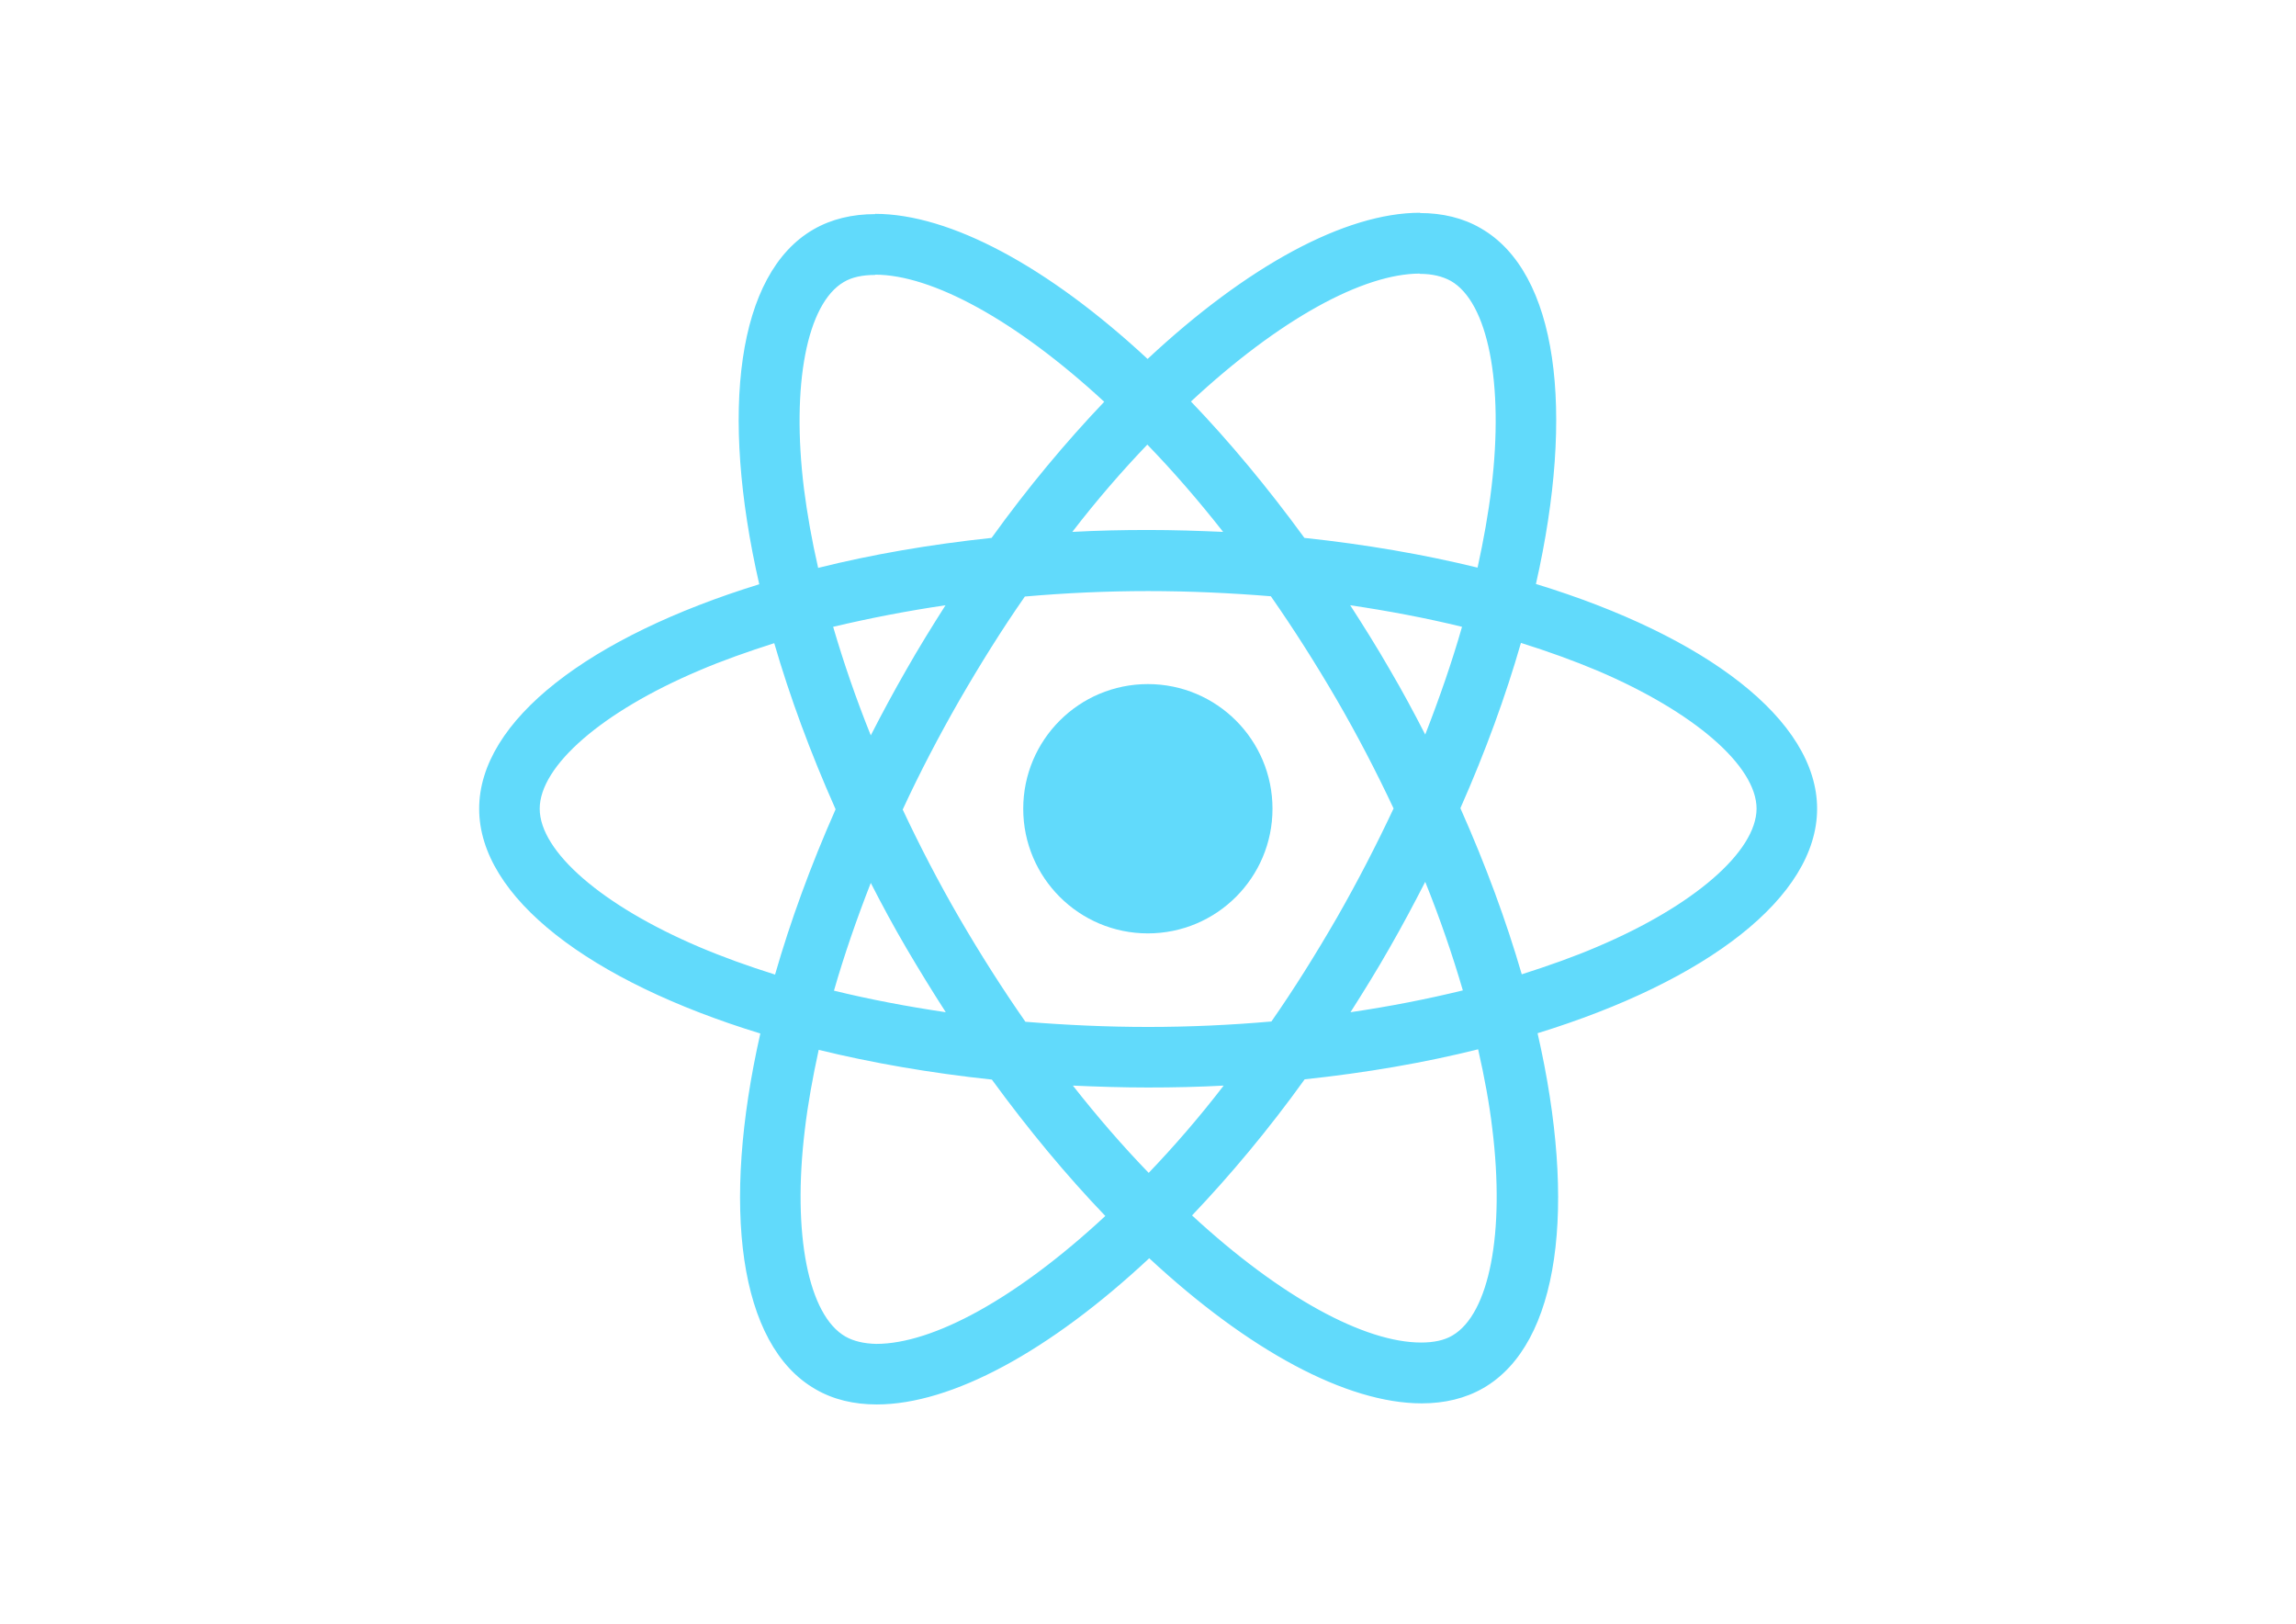
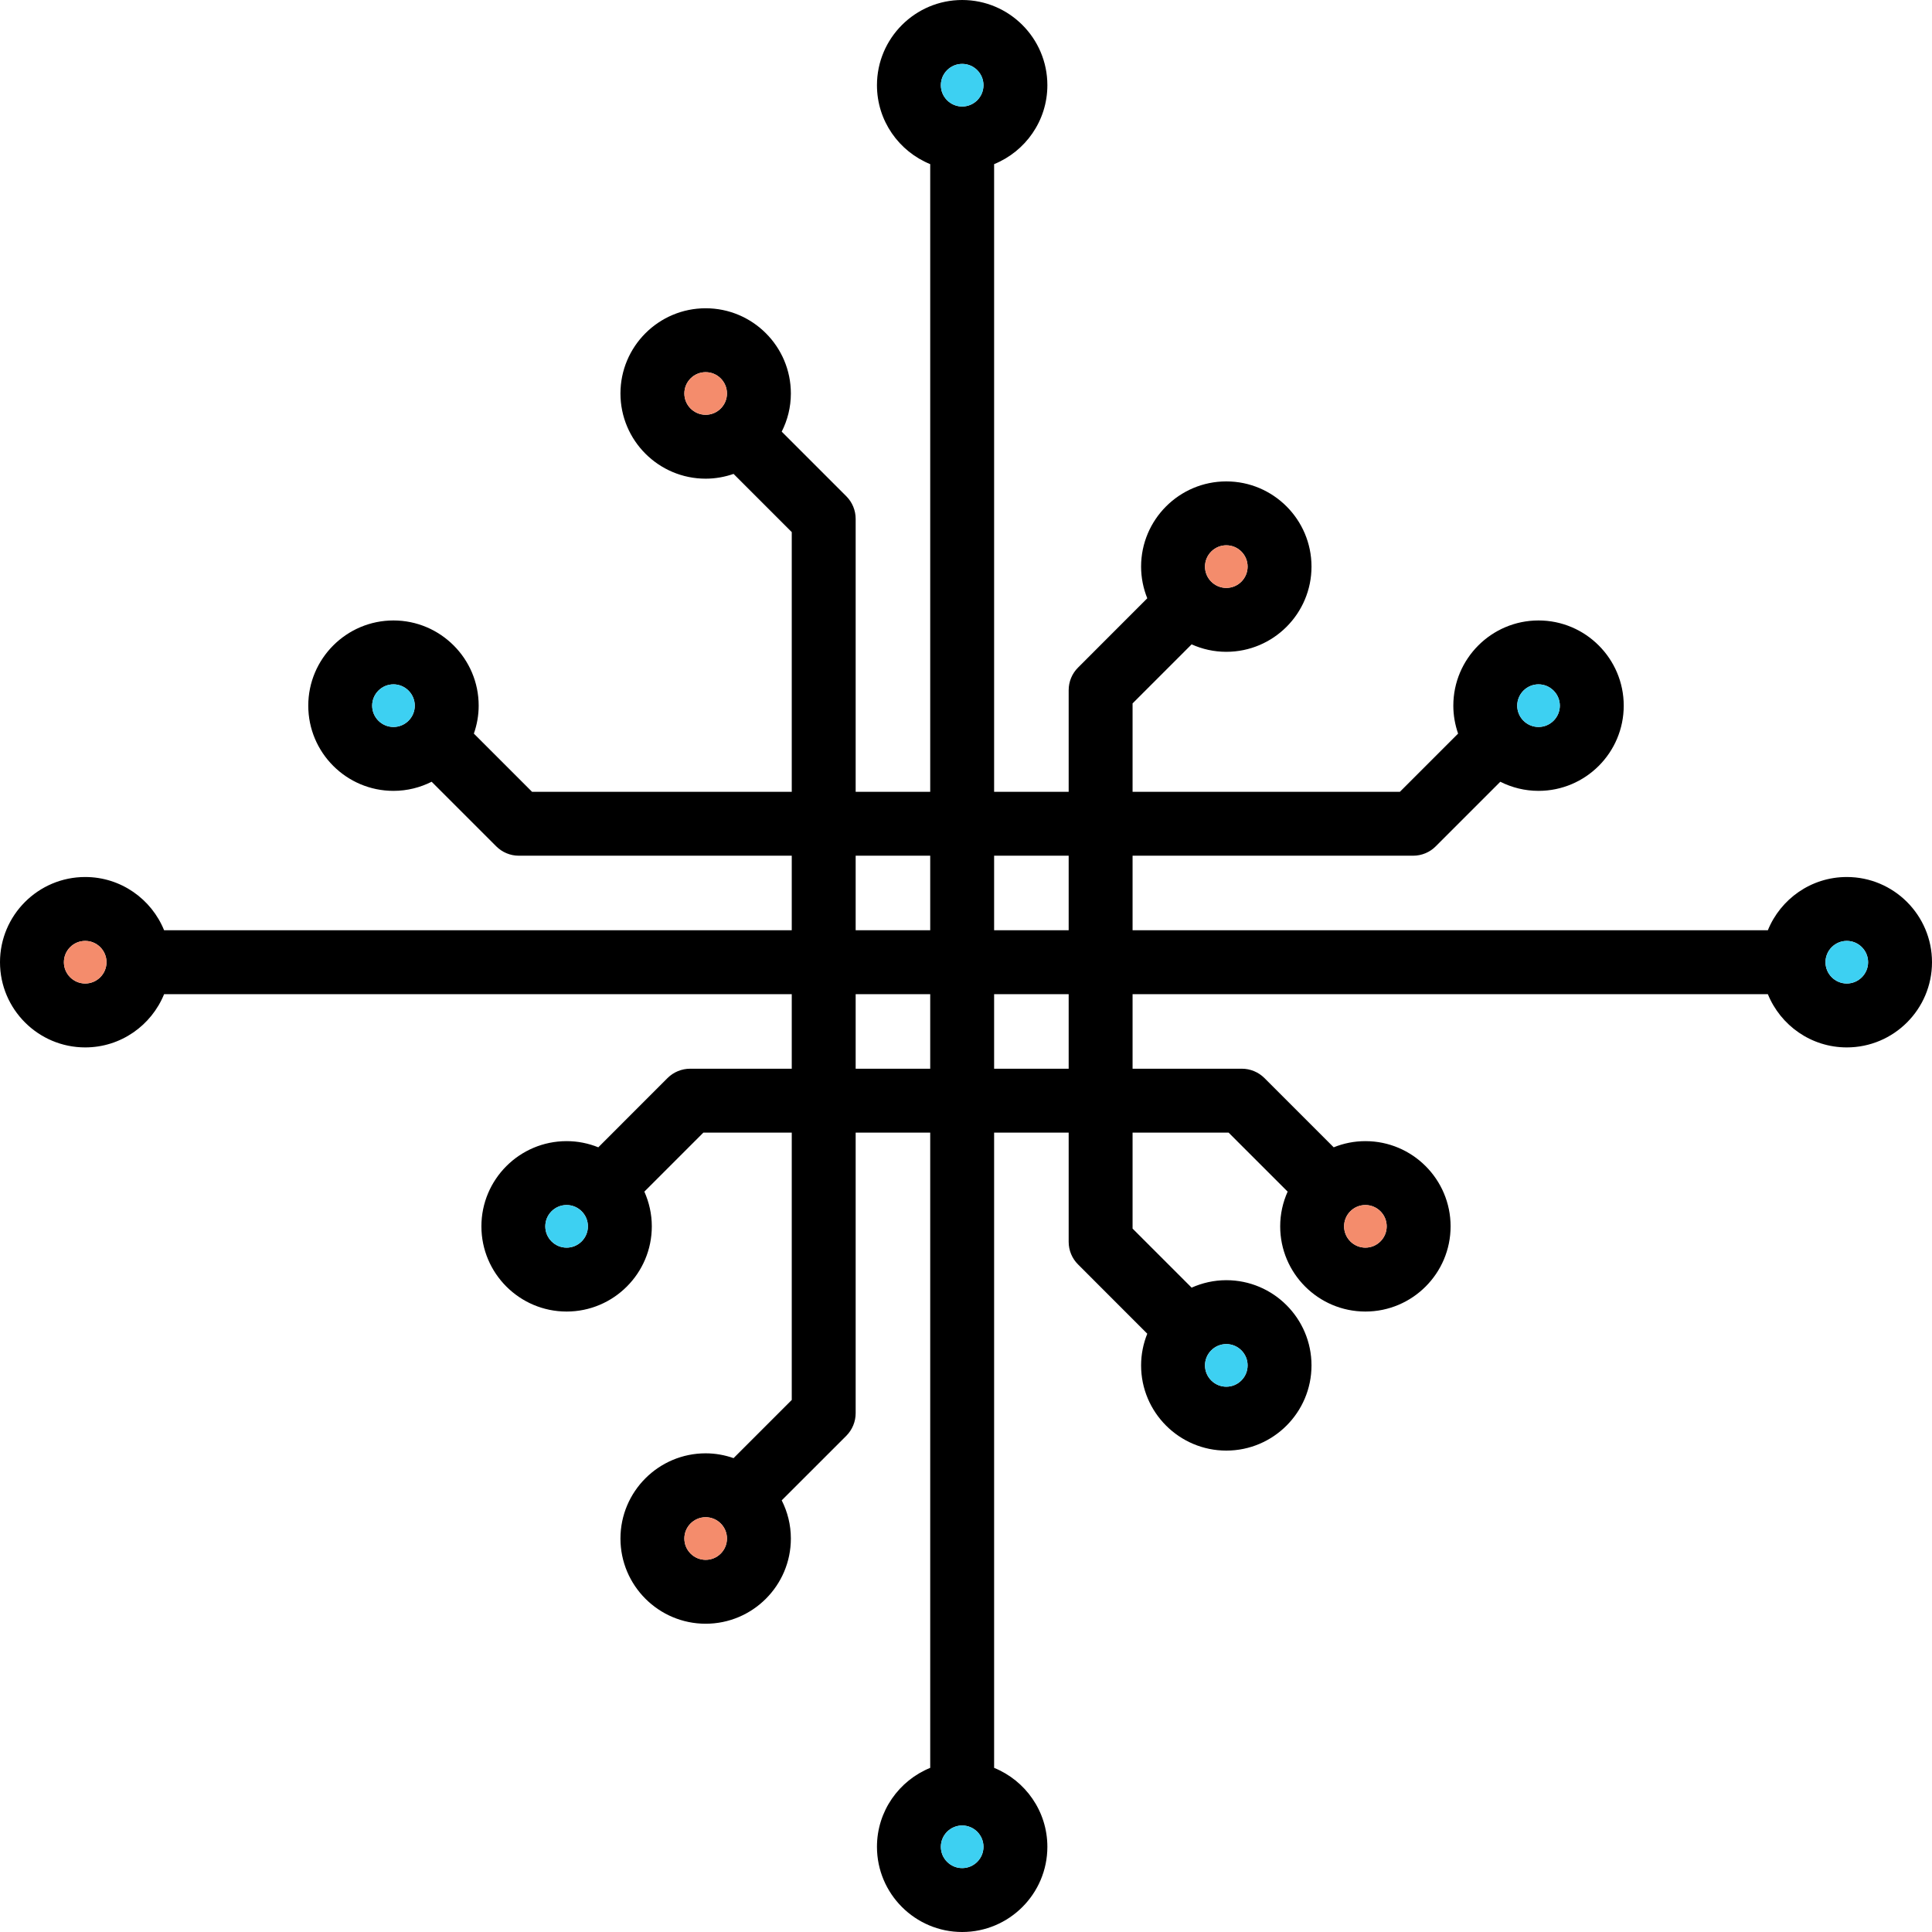
- <svg xmlns="http://www.w3.org/2000/svg" viewBox="0 0 841.9 595.3">
-   <g fill="#61DAFB">
-     <path d="M666.3 296.5c0-32.5-40.7-63.3-103.1-82.4 14.4-63.6 8-114.2-20.2-130.4-6.5-3.8-14.1-5.6-22.4-5.6v22.3c4.6 0 8.3.9 11.4 2.6 13.6 7.8 19.5 37.5 14.9 75.7-1.1 9.4-2.9 19.3-5.1 29.4-19.6-4.8-41-8.5-63.5-10.9-13.5-18.5-27.5-35.3-41.6-50 32.6-30.3 63.2-46.9 84-46.9V78c-27.5 0-63.5 19.6-99.9 53.6-36.4-33.8-72.4-53.2-99.9-53.2v22.3c20.7 0 51.4 16.5 84 46.6-14 14.7-28 31.4-41.3 49.9-22.6 2.4-44 6.1-63.6 11-2.3-10-4-19.7-5.2-29-4.7-38.2 1.1-67.9 14.6-75.8 3-1.8 6.9-2.6 11.5-2.6V78.5c-8.4 0-16 1.8-22.6 5.6-28.1 16.2-34.4 66.7-19.9 130.1-62.2 19.2-102.7 49.9-102.7 82.3 0 32.5 40.7 63.3 103.1 82.4-14.4 63.6-8 114.2 20.2 130.4 6.5 3.8 14.1 5.6 22.5 5.6 27.5 0 63.5-19.6 99.9-53.6 36.4 33.8 72.4 53.2 99.9 53.2 8.4 0 16-1.8 22.6-5.6 28.1-16.2 34.4-66.7 19.9-130.1 62-19.1 102.5-49.9 102.5-82.3zm-130.2-66.7c-3.7 12.9-8.3 26.2-13.5 39.5-4.1-8-8.4-16-13.1-24-4.6-8-9.5-15.8-14.4-23.4 14.2 2.1 27.9 4.7 41 7.9zm-45.8 106.5c-7.8 13.5-15.8 26.3-24.1 38.2-14.9 1.3-30 2-45.2 2-15.1 0-30.2-.7-45-1.9-8.3-11.9-16.4-24.6-24.2-38-7.6-13.1-14.5-26.4-20.8-39.8 6.2-13.4 13.2-26.8 20.7-39.9 7.8-13.5 15.8-26.3 24.1-38.2 14.9-1.3 30-2 45.2-2 15.1 0 30.2.7 45 1.9 8.3 11.9 16.4 24.6 24.2 38 7.6 13.1 14.5 26.4 20.8 39.8-6.3 13.4-13.2 26.8-20.7 39.9zm32.3-13c5.4 13.4 10 26.8 13.8 39.8-13.1 3.2-26.9 5.9-41.2 8 4.9-7.7 9.8-15.6 14.4-23.7 4.6-8 8.9-16.1 13-24.1zM421.2 430c-9.3-9.6-18.6-20.3-27.8-32 9 .4 18.2.7 27.5.7 9.4 0 18.7-.2 27.8-.7-9 11.7-18.3 22.4-27.5 32zm-74.4-58.9c-14.2-2.1-27.9-4.7-41-7.9 3.7-12.9 8.3-26.2 13.5-39.5 4.1 8 8.4 16 13.1 24 4.7 8 9.5 15.8 14.4 23.4zM420.7 163c9.3 9.6 18.6 20.3 27.8 32-9-.4-18.2-.7-27.5-.7-9.4 0-18.7.2-27.8.7 9-11.7 18.3-22.4 27.5-32zm-74 58.9c-4.9 7.7-9.8 15.6-14.4 23.7-4.6 8-8.9 16-13 24-5.4-13.4-10-26.8-13.8-39.8 13.1-3.1 26.9-5.8 41.2-7.9zm-90.5 125.2c-35.4-15.1-58.3-34.9-58.3-50.6 0-15.7 22.9-35.6 58.3-50.6 8.6-3.7 18-7 27.7-10.1 5.7 19.6 13.2 40 22.5 60.9-9.2 20.8-16.6 41.1-22.2 60.6-9.9-3.1-19.3-6.5-28-10.2zM310 490c-13.6-7.8-19.5-37.5-14.9-75.7 1.1-9.4 2.9-19.3 5.1-29.4 19.6 4.8 41 8.5 63.5 10.9 13.5 18.5 27.5 35.3 41.6 50-32.6 30.3-63.2 46.9-84 46.9-4.5-.1-8.3-1-11.3-2.7zm237.2-76.2c4.7 38.2-1.1 67.9-14.6 75.8-3 1.8-6.9 2.6-11.5 2.6-20.7 0-51.4-16.5-84-46.6 14-14.7 28-31.4 41.3-49.9 22.6-2.4 44-6.1 63.6-11 2.3 10.1 4.1 19.8 5.2 29.1zm38.5-66.7c-8.6 3.7-18 7-27.7 10.1-5.7-19.6-13.2-40-22.5-60.9 9.2-20.8 16.6-41.1 22.2-60.6 9.9 3.1 19.3 6.5 28.1 10.2 35.4 15.1 58.3 34.9 58.3 50.6-.1 15.7-23 35.6-58.4 50.6zM320.8 78.4z" />
-     <circle cx="420.9" cy="296.5" r="45.7" />
-     <path d="M520.5 78.1z" />
+ <svg xmlns="http://www.w3.org/2000/svg" version="1.1" id="Capa_1" x="0px" y="0px" viewBox="0 0 453.5 453.5" style="enable-background:new 0 0 453.5 453.5;" xml:space="preserve">
+   <g>
+     <g>
+       <path d="M433.5,205.86c11.03,0,20,8.97,20,20s-8.97,20-20,20c-8.38,0-15.56-5.18-18.53-12.5H265.85v17.5h25.65    c1.99,0,3.89,0.79,5.3,2.19l16.26,16.26c2.3-0.93,4.81-1.45,7.44-1.45c11.03,0,20,8.97,20,20c0,11.03-8.97,20-20,20    s-20-8.97-20-20c0-2.9,0.63-5.65,1.75-8.15l-13.86-13.85h-22.54v22.53l13.86,13.86c2.49-1.11,5.24-1.75,8.14-1.75    c11.03,0,20,8.97,20,20s-8.97,20-20,20c-11.02,0-20-8.97-20-20c0-2.63,0.53-5.14,1.45-7.44l-16.25-16.26    c-1.41-1.4-2.2-3.31-2.2-5.3v-25.64h-17.5v149.11c7.32,2.98,12.5,10.16,12.5,18.53c0,11.03-8.97,20-20,20c-11.02,0-20-8.97-20-20    c0-8.37,5.18-15.55,12.5-18.53V265.86h-17.5v65.85c0,1.99-0.79,3.9-2.19,5.31l-15.17,15.16c1.37,2.7,2.15,5.74,2.15,8.96    c0,11.03-8.97,20-20,20s-20-8.97-20-20c0-11.03,8.97-20,20-20c2.3,0,4.5,0.41,6.55,1.13l13.66-13.66v-62.75H165.1l-13.85,13.85    c1.11,2.5,1.75,5.25,1.75,8.15c0,11.03-8.97,20-20,20s-20-8.97-20-20c0-11.03,8.97-20,20-20c2.63,0,5.14,0.52,7.44,1.45    l16.25-16.26c1.41-1.4,3.32-2.19,5.31-2.19h23.85v-17.5H38.52c-2.97,7.32-10.15,12.5-18.52,12.5c-11.03,0-20-8.97-20-20    s8.97-20,20-20c8.37,0,15.55,5.18,18.52,12.5h147.33v-17.5h-64.07c-1.99,0-3.89-0.79-5.3-2.2l-15.16-15.16    c-2.7,1.36-5.74,2.14-8.96,2.14c-11.03,0-20-8.97-20-20c0-11.02,8.97-20,20-20c11.02,0,20,8.98,20,20c0,2.3-0.41,4.5-1.13,6.56    l13.66,13.66h60.96V124.9l-13.66-13.66c-2.05,0.71-4.25,1.12-6.55,1.12c-11.03,0-20-8.97-20-20s8.97-20,20-20s20,8.97,20,20    c0,3.23-0.78,6.26-2.15,8.96l15.17,15.17c1.4,1.4,2.19,3.31,2.19,5.3v64.07h17.5V38.53c-7.32-2.98-12.5-10.15-12.5-18.53    c0-11.03,8.98-20,20-20c11.03,0,20,8.97,20,20c0,8.38-5.18,15.55-12.5,18.53v147.33h17.5V162c0-1.99,0.79-3.9,2.2-5.3l16.25-16.26    c-0.92-2.3-1.45-4.81-1.45-7.44c0-11.03,8.98-20,20-20c11.03,0,20,8.97,20,20s-8.97,20-20,20c-2.9,0-5.65-0.63-8.14-1.75    l-13.86,13.86v20.75h62.75l13.66-13.66c-0.71-2.06-1.12-4.26-1.12-6.56c0-11.02,8.97-20,20-20c11.03,0,20,8.98,20,20    c0,11.03-8.97,20-20,20c-3.23,0-6.27-0.78-8.97-2.14l-15.16,15.16c-1.4,1.41-3.31,2.2-5.3,2.2h-65.86v17.5h149.12    C417.94,211.04,425.12,205.86,433.5,205.86z M438.5,225.86c0-2.76-2.25-5-5-5c-2.76,0-5,2.24-5,5c0,2.75,2.24,5,5,5    C436.25,230.86,438.5,228.61,438.5,225.86z M366.14,165.64c0-2.75-2.25-5-5-5c-2.76,0-5,2.25-5,5c0,2.76,2.24,5,5,5    C363.89,170.64,366.14,168.4,366.14,165.64z M325.5,287.86c0-2.76-2.25-5-5-5c-2.76,0-5,2.24-5,5c0,2.75,2.24,5,5,5    C323.25,292.86,325.5,290.61,325.5,287.86z M292.85,133c0-2.76-2.24-5-5-5c-2.75,0-5,2.24-5,5s2.25,5,5,5    C290.61,138,292.85,135.76,292.85,133z M292.85,320.5c0-2.76-2.24-5-5-5c-2.75,0-5,2.24-5,5s2.25,5,5,5    C290.61,325.5,292.85,323.26,292.85,320.5z M250.85,250.86v-17.5h-17.5v17.5H250.85z M250.85,218.36v-17.5h-17.5v17.5H250.85z     M230.85,20c0-2.76-2.24-5-5-5c-2.75,0-5,2.24-5,5s2.25,5,5,5C228.61,25,230.85,22.76,230.85,20z M230.85,433.5c0-2.76-2.24-5-5-5    c-2.75,0-5,2.24-5,5s2.25,5,5,5C228.61,438.5,230.85,436.26,230.85,433.5z M218.35,250.86v-17.5h-17.5v17.5H218.35z     M218.35,218.36v-17.5h-17.5v17.5H218.35z M170.64,92.36c0-2.76-2.24-5-5-5s-5,2.24-5,5s2.24,5,5,5S170.64,95.12,170.64,92.36z     M170.64,361.14c0-2.76-2.24-5-5-5s-5,2.24-5,5c0,2.76,2.24,5,5,5S170.64,363.9,170.64,361.14z M138,287.86c0-2.76-2.25-5-5-5    c-2.76,0-5,2.24-5,5c0,2.75,2.24,5,5,5C135.75,292.86,138,290.61,138,287.86z M97.36,165.64c0-2.75-2.25-5-5-5c-2.76,0-5,2.25-5,5    c0,2.76,2.24,5,5,5C95.11,170.64,97.36,168.4,97.36,165.64z M25,225.86c0-2.76-2.25-5-5-5c-2.76,0-5,2.24-5,5c0,2.75,2.24,5,5,5    C22.75,230.86,25,228.61,25,225.86z" />
+       <path style="fill:#3DD0F2;" d="M433.5,220.86c2.75,0,5,2.24,5,5c0,2.75-2.25,5-5,5c-2.76,0-5-2.25-5-5    C428.5,223.1,430.74,220.86,433.5,220.86z" />
+       <path style="fill:#3DD0F2;" d="M361.14,160.64c2.75,0,5,2.25,5,5c0,2.76-2.25,5-5,5c-2.76,0-5-2.24-5-5    C356.14,162.89,358.38,160.64,361.14,160.64z" />
+       <path style="fill:#F48C6C;" d="M320.5,282.86c2.75,0,5,2.24,5,5c0,2.75-2.25,5-5,5c-2.76,0-5-2.25-5-5    C315.5,285.1,317.74,282.86,320.5,282.86z" />
+       <path style="fill:#F48C6C;" d="M287.85,128c2.76,0,5,2.24,5,5s-2.24,5-5,5c-2.75,0-5-2.24-5-5S285.1,128,287.85,128z" />
+       <path style="fill:#3DD0F2;" d="M287.85,315.5c2.76,0,5,2.24,5,5s-2.24,5-5,5c-2.75,0-5-2.24-5-5S285.1,315.5,287.85,315.5z" />
+       <path style="fill:#3DD0F2;" d="M225.85,428.5c2.76,0,5,2.24,5,5s-2.24,5-5,5c-2.75,0-5-2.24-5-5S223.1,428.5,225.85,428.5z" />
+       <circle style="fill:#F48C6C;" cx="165.64" cy="92.36" r="5" />
+       <circle style="fill:#F48C6C;" cx="165.64" cy="361.14" r="5" />
+       <path style="fill:#3DD0F2;" d="M133,282.86c2.75,0,5,2.24,5,5c0,2.75-2.25,5-5,5c-2.76,0-5-2.25-5-5    C128,285.1,130.24,282.86,133,282.86z" />
+       <path style="fill:#3DD0F2;" d="M92.36,160.64c2.75,0,5,2.25,5,5c0,2.76-2.25,5-5,5c-2.76,0-5-2.24-5-5    C87.36,162.89,89.6,160.64,92.36,160.64z" />
+       <path style="fill:#F48C6C;" d="M20,220.86c2.75,0,5,2.24,5,5c0,2.75-2.25,5-5,5c-2.76,0-5-2.25-5-5    C15,223.1,17.24,220.86,20,220.86z" />
+     </g>
+     <path style="fill:#3DD0F2;" d="M225.85,15c2.76,0,5,2.24,5,5s-2.24,5-5,5c-2.75,0-5-2.24-5-5S223.1,15,225.85,15z" />
  </g>
+   <g>
+ </g>
+   <g>
+ </g>
+   <g>
+ </g>
+   <g>
+ </g>
+   <g>
+ </g>
+   <g>
+ </g>
+   <g>
+ </g>
+   <g>
+ </g>
+   <g>
+ </g>
+   <g>
+ </g>
+   <g>
+ </g>
+   <g>
+ </g>
+   <g>
+ </g>
+   <g>
+ </g>
+   <g>
+ </g>
</svg>
